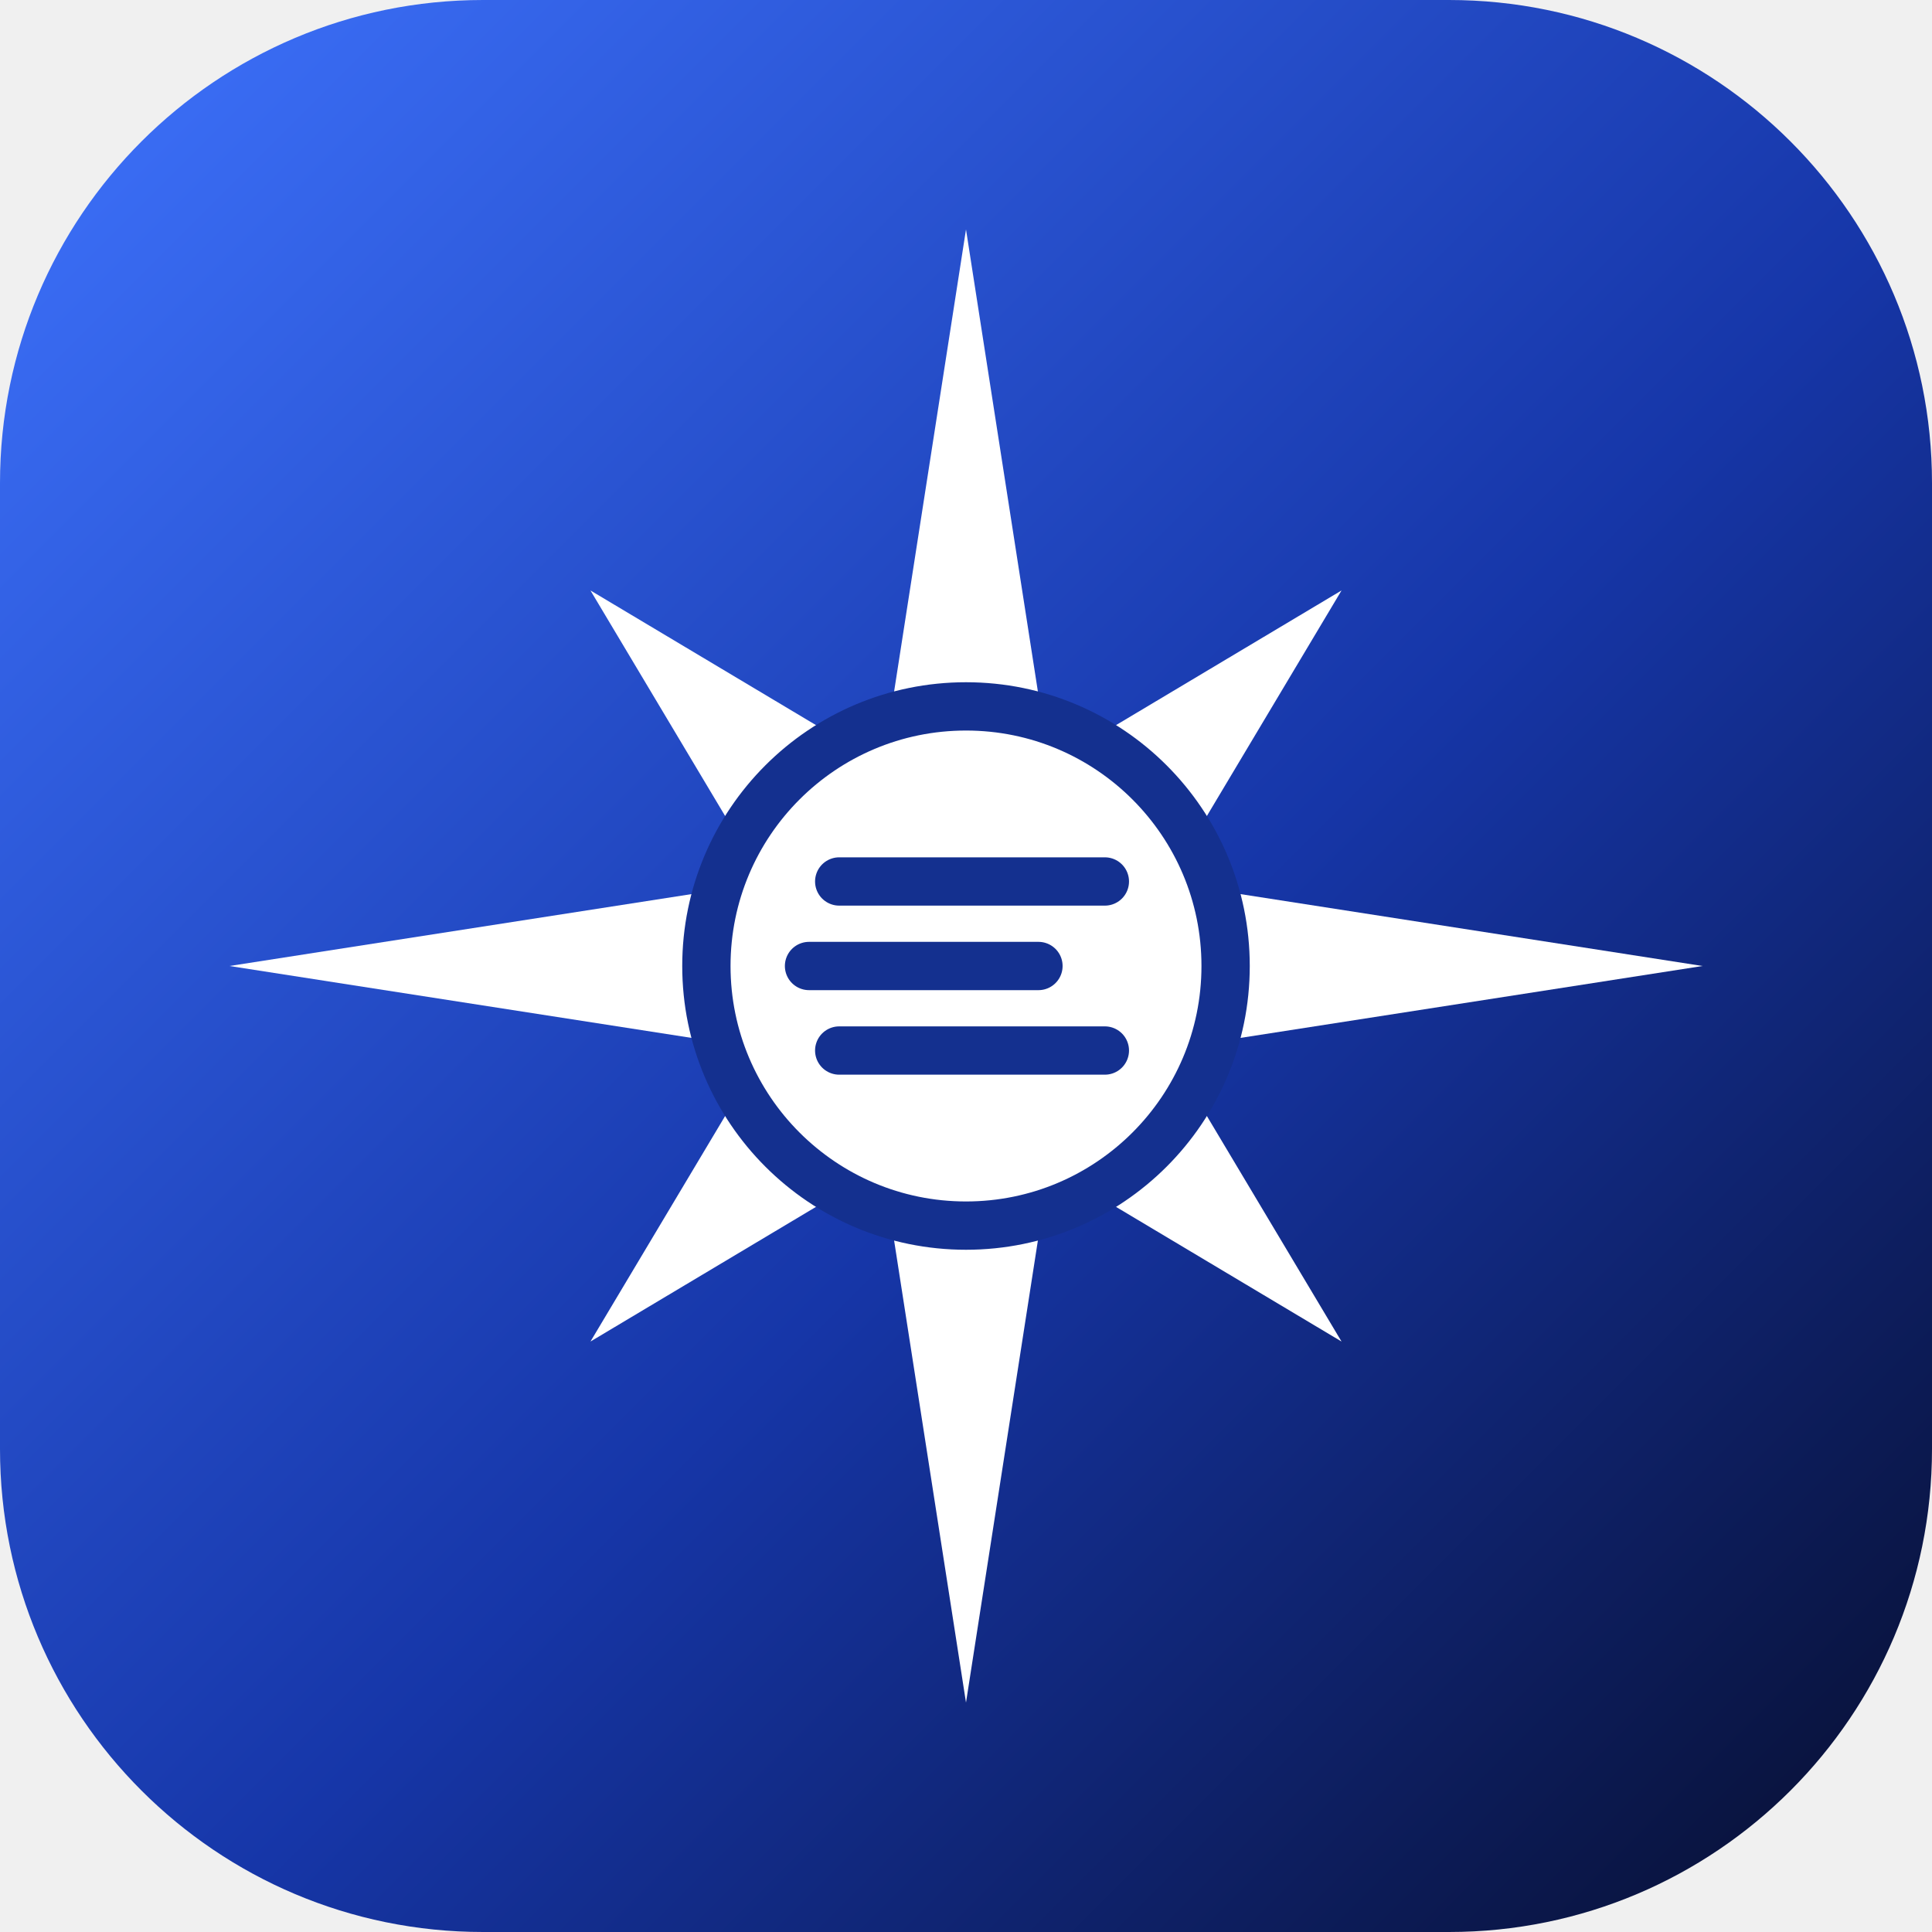
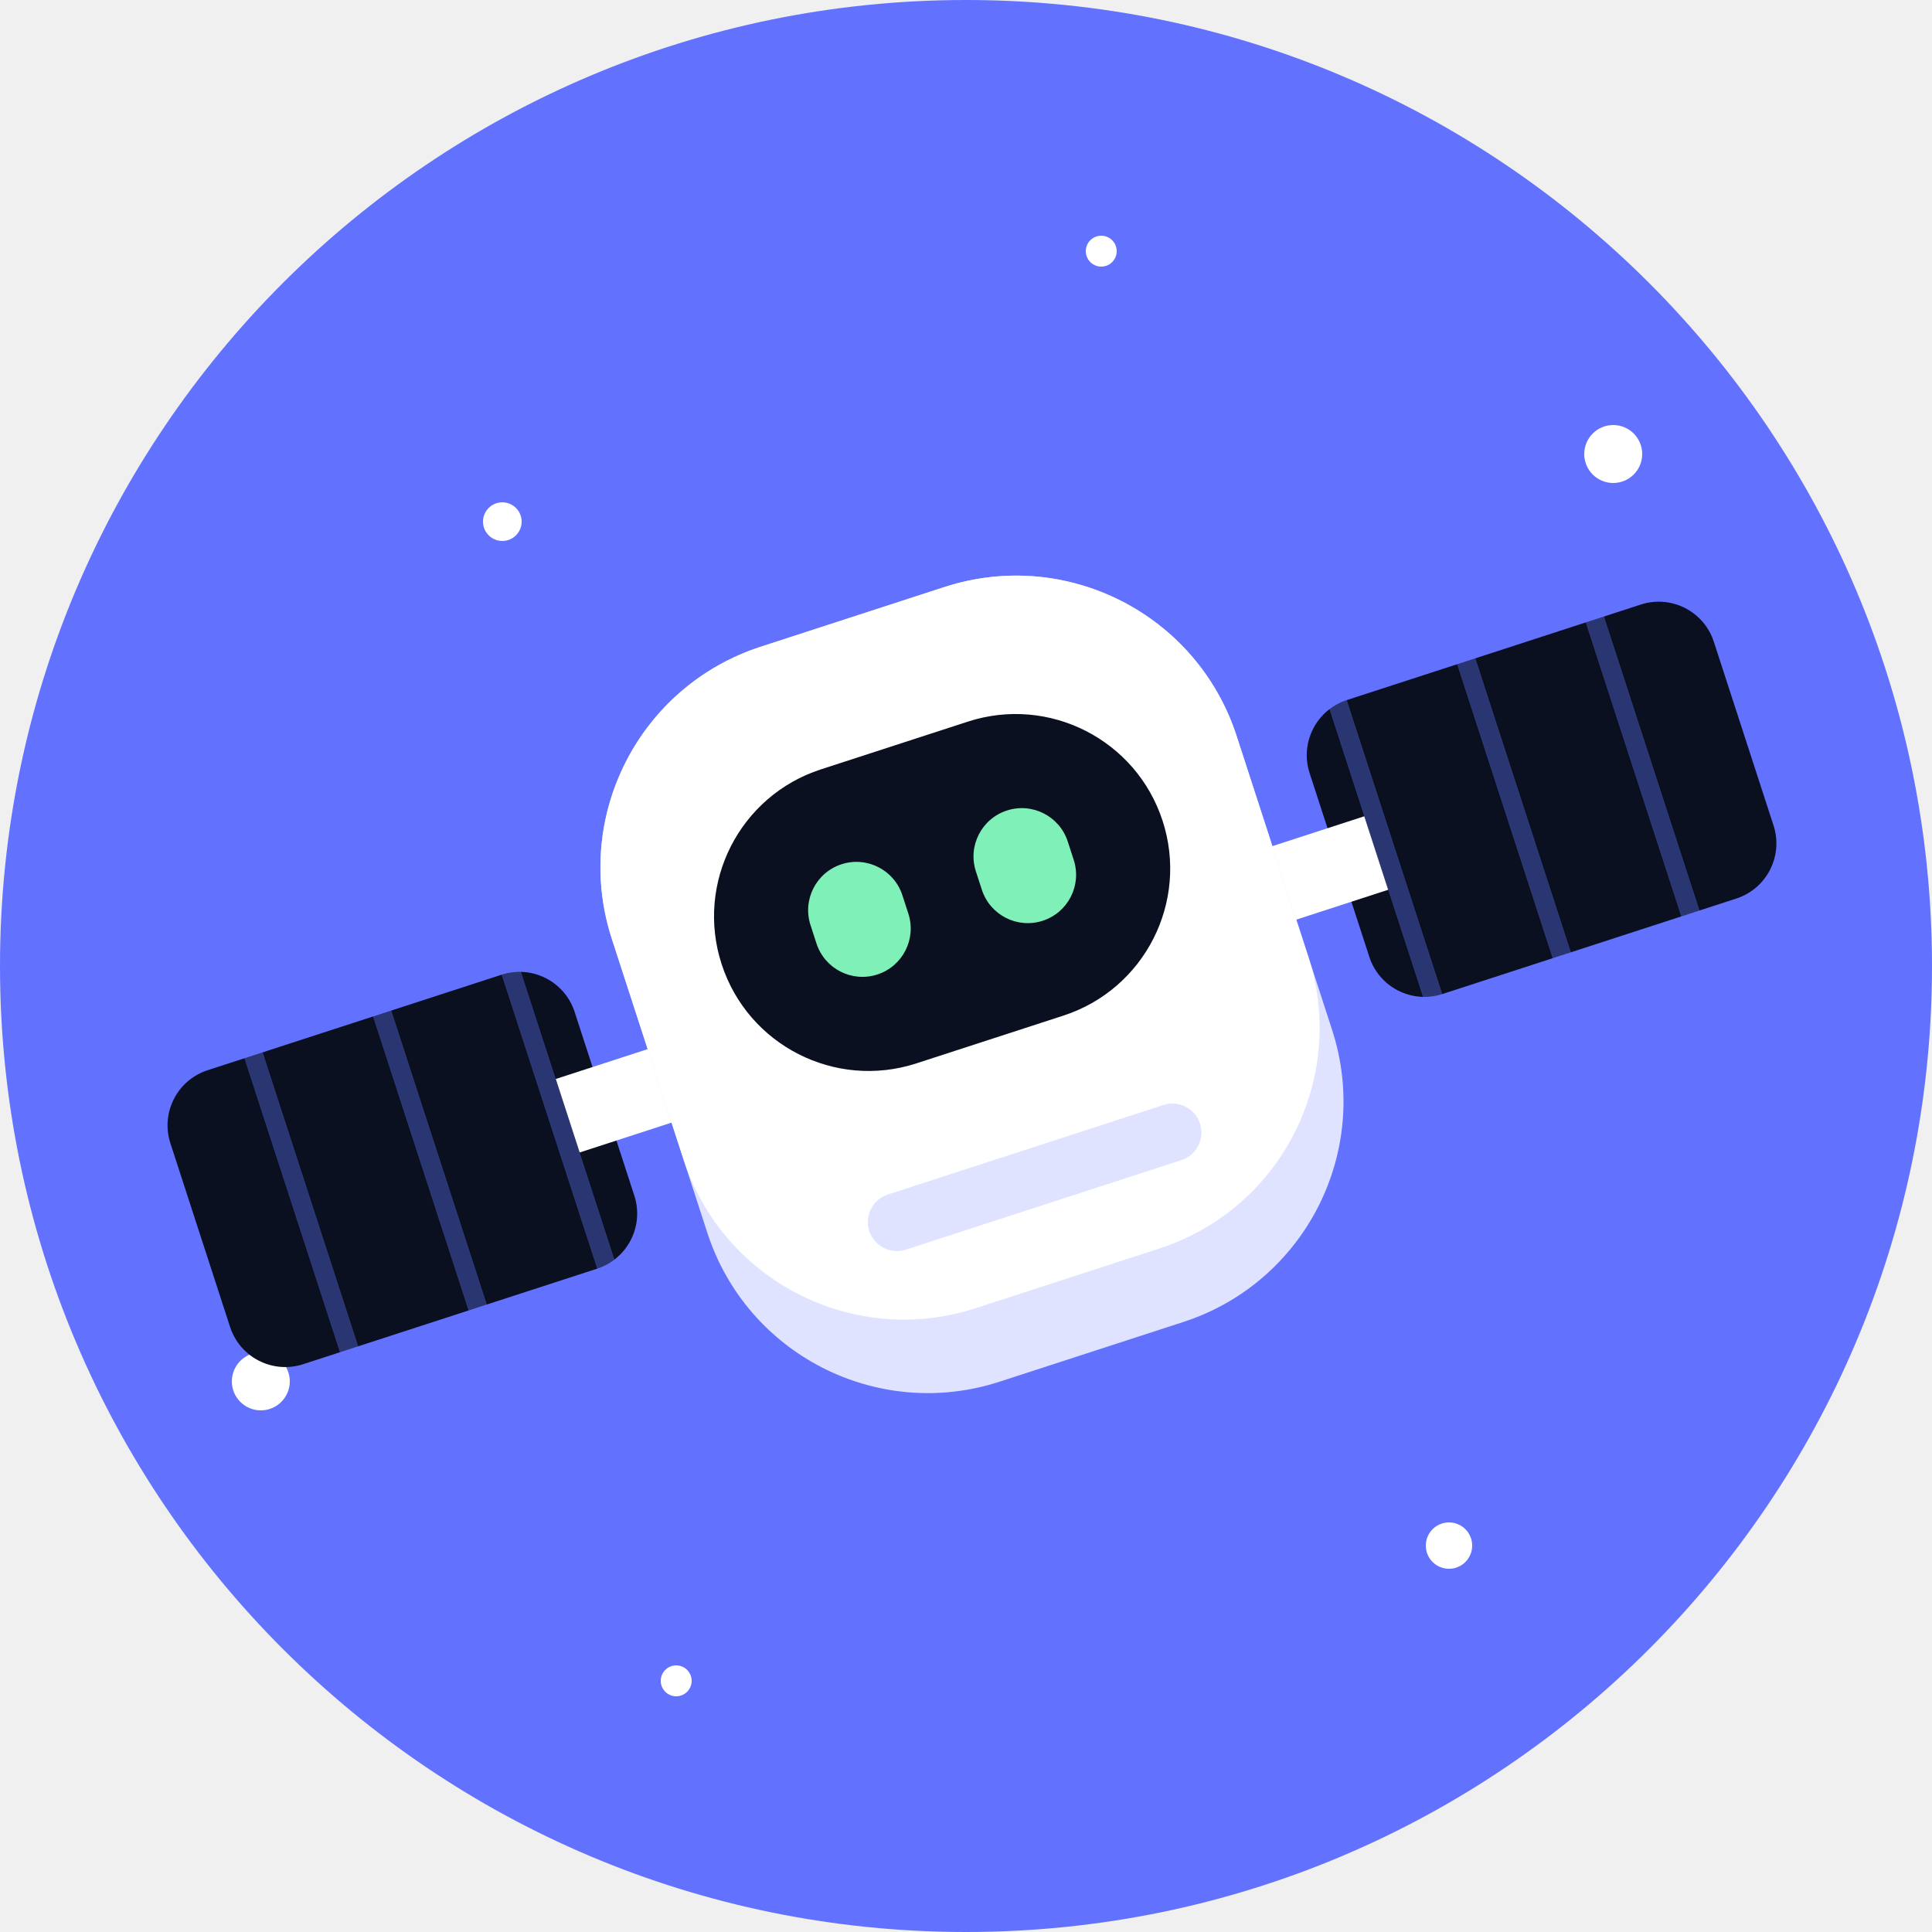
- <svg xmlns="http://www.w3.org/2000/svg" viewBox="0 0 32 32">
+ <svg xmlns="http://www.w3.org/2000/svg" viewBox="0 0 100 100" width="512" height="512">
  <defs>
-     <linearGradient id="jobify-bg" x1="0" y1="0" x2="1" y2="1">
-       <stop offset="0" stop-color="#3f74ff" />
-       <stop offset="0.55" stop-color="#1636a8" />
-       <stop offset="1" stop-color="#070d2b" />
-     </linearGradient>
+     <clipPath id="c">
+       <circle cx="50" cy="50" r="50" />
+     </clipPath>
+     <pattern id="p" width="7" height="16" patternUnits="userSpaceOnUse">
+       <rect width="6" height="16" fill="#0b1020" />
+       <rect x="6" width="1" height="16" fill="#2a3672" />
+     </pattern>
  </defs>
-   <rect width="32" height="32" rx="8" fill="url(#jobify-bg)" />
-   <path d="M16.00 3.80 17.38 12.67 22.22 9.78 19.33 14.62 28.20 16.00 19.33 17.38 22.22 22.22 17.38 19.33 16.00 28.20 14.62 19.33 9.78 22.22 12.67 17.38 3.80 16.00 12.67 14.62 9.78 9.78 14.62 12.67Z" fill="#fff" />
-   <circle cx="16" cy="16" r="4.3" fill="#fff" stroke="#14308f" stroke-width="0.8" />
-   <path d="M13.9 14.6h4.4M13.4 16h3.8M13.9 17.4h4.4" stroke="#14308f" stroke-width="0.8" stroke-linecap="round" />
+   <g clip-path="url(#c)">
+     <circle cx="50" cy="50" r="50" fill="#6272ff" />
+     <circle cx="13.5" cy="71.5" r="1.5" fill="#fff" />
+     <circle cx="83.5" cy="23.5" r="1.5" fill="#fff" />
+     <circle cx="26" cy="27" r="1" fill="#fff" />
+     <circle cx="57" cy="13" r="0.8" fill="#fff" />
+     <circle cx="75" cy="80" r="1.2" fill="#fff" />
+     <circle cx="35" cy="87" r="0.8" fill="#fff" />
+     <g transform="rotate(-18 50 50)">
+       <rect x="8" y="43" width="22" height="16" rx="3" fill="url(#p)" />
+       <rect x="8" y="43" width="22" height="16" rx="3" fill="url(#p)" transform="rotate(180 50 51)" />
+       <rect x="28" y="49" width="44" height="4" fill="#fff" />
+       <rect x="33" y="31" width="34" height="40" rx="12" fill="#dfe3ff" />
+       <rect x="33" y="31" width="34" height="36" rx="12" fill="#fff" />
+       <rect x="38" y="38" width="24" height="16" rx="8" fill="#0b1020" />
+       <rect x="43" y="43" width="5" height="6" rx="2.5" fill="#7ff0b8" />
+       <rect x="52" y="43" width="5" height="6" rx="2.5" fill="#7ff0b8" />
+       <rect x="41" y="60" width="18" height="3" rx="1.5" fill="#dfe3ff" />
+     </g>
+   </g>
</svg>
